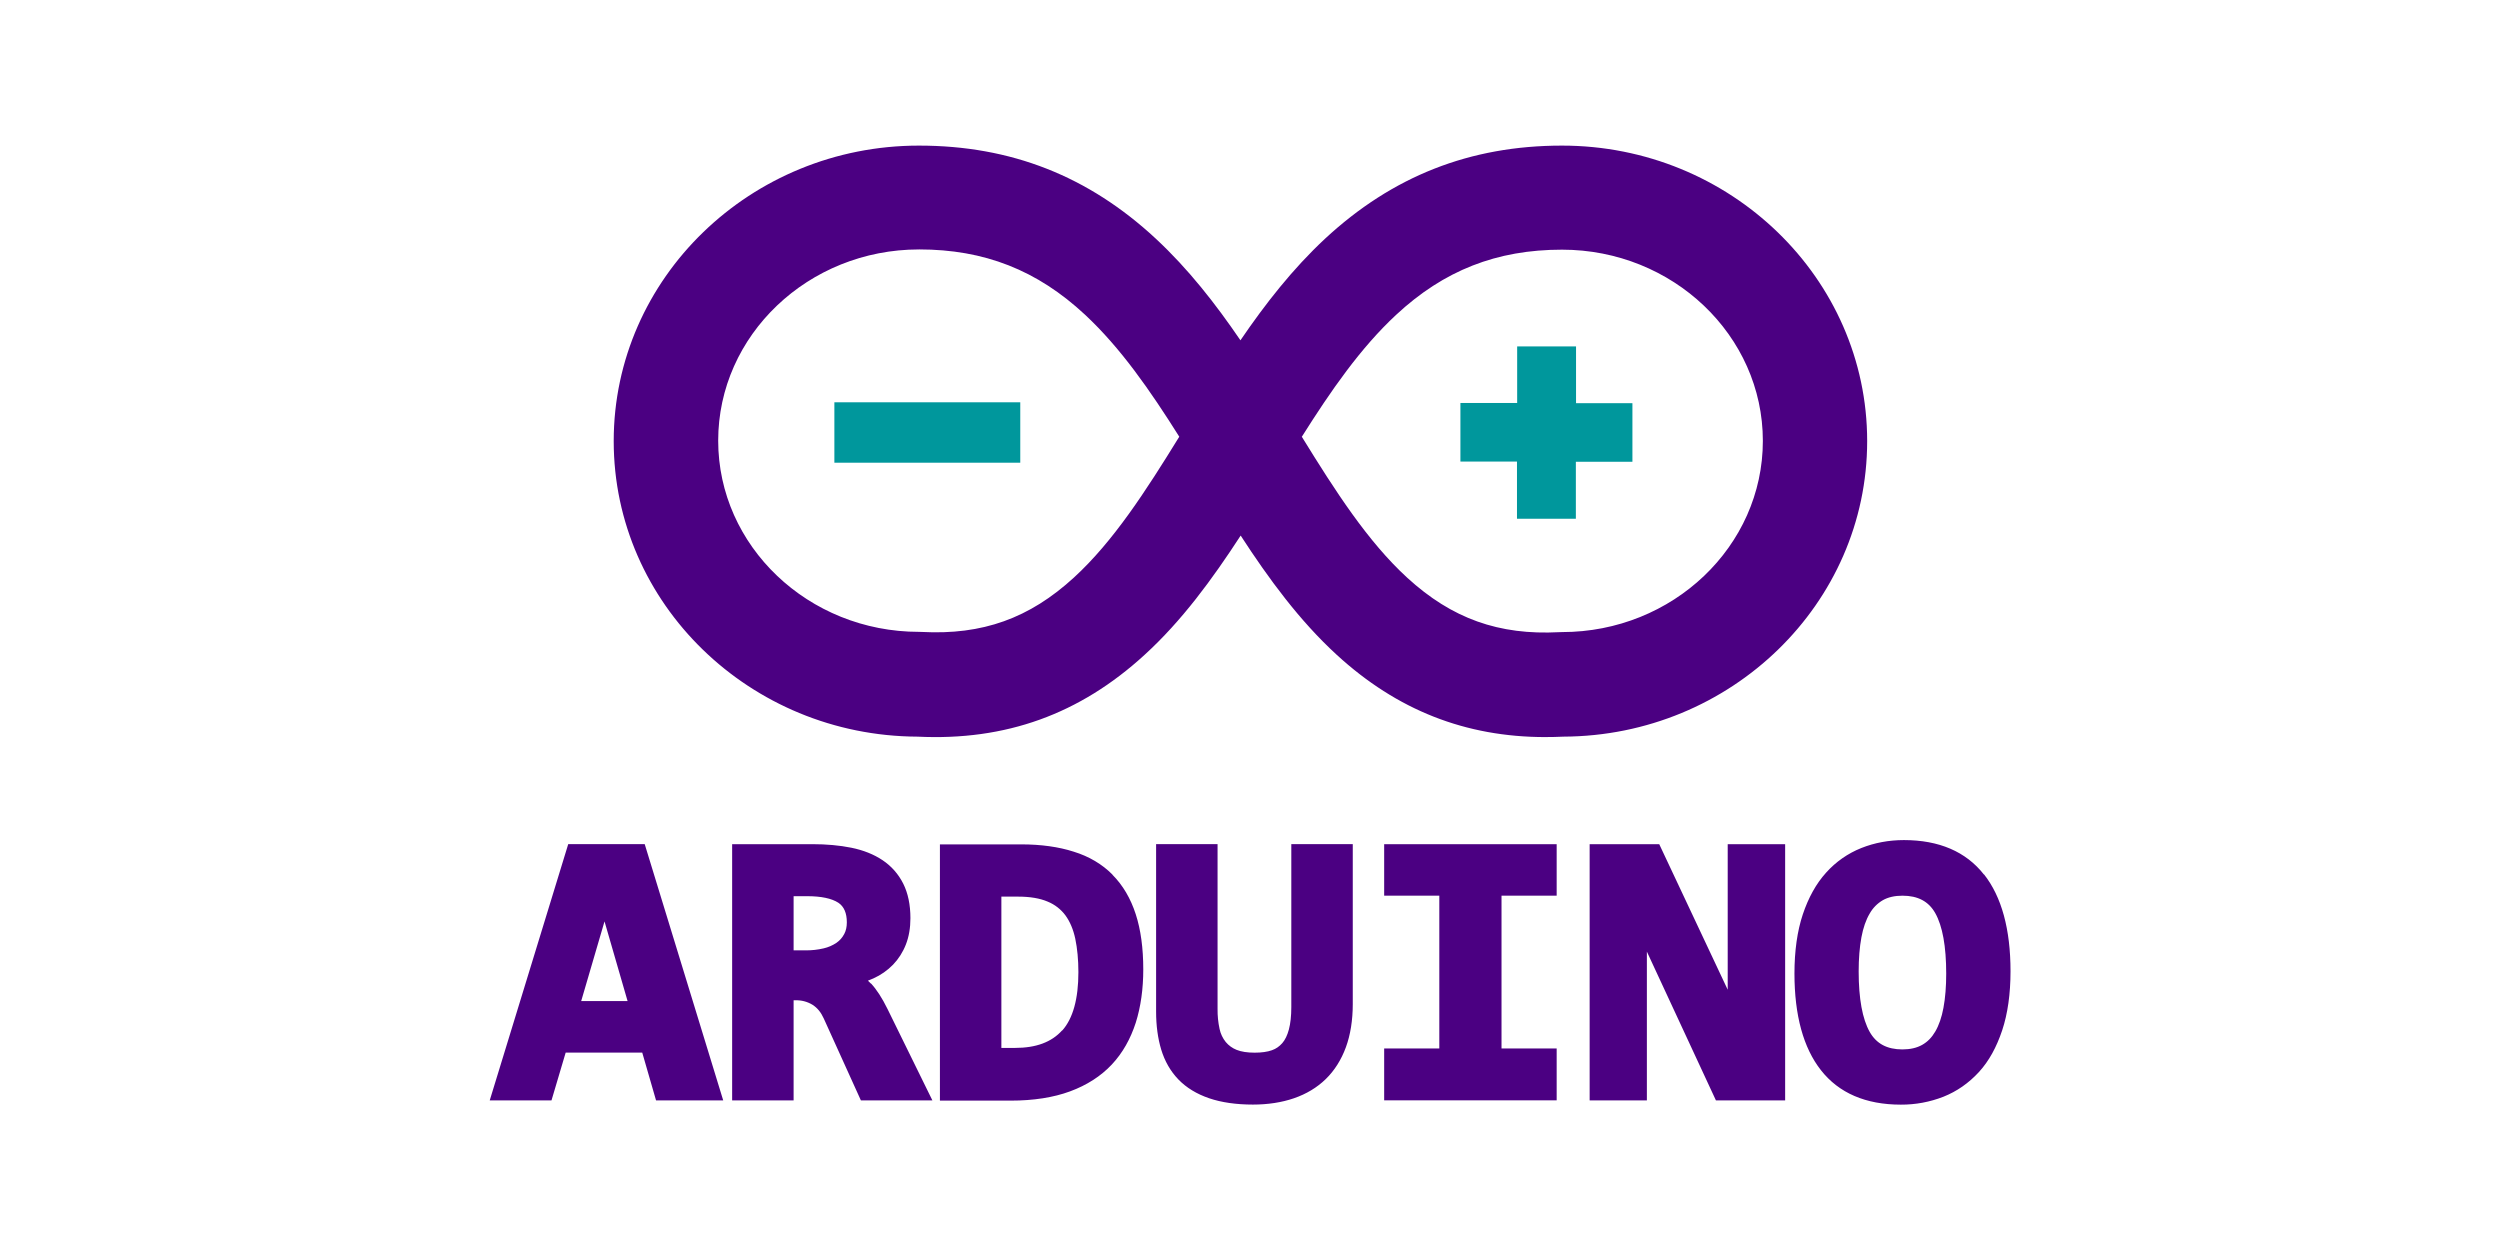
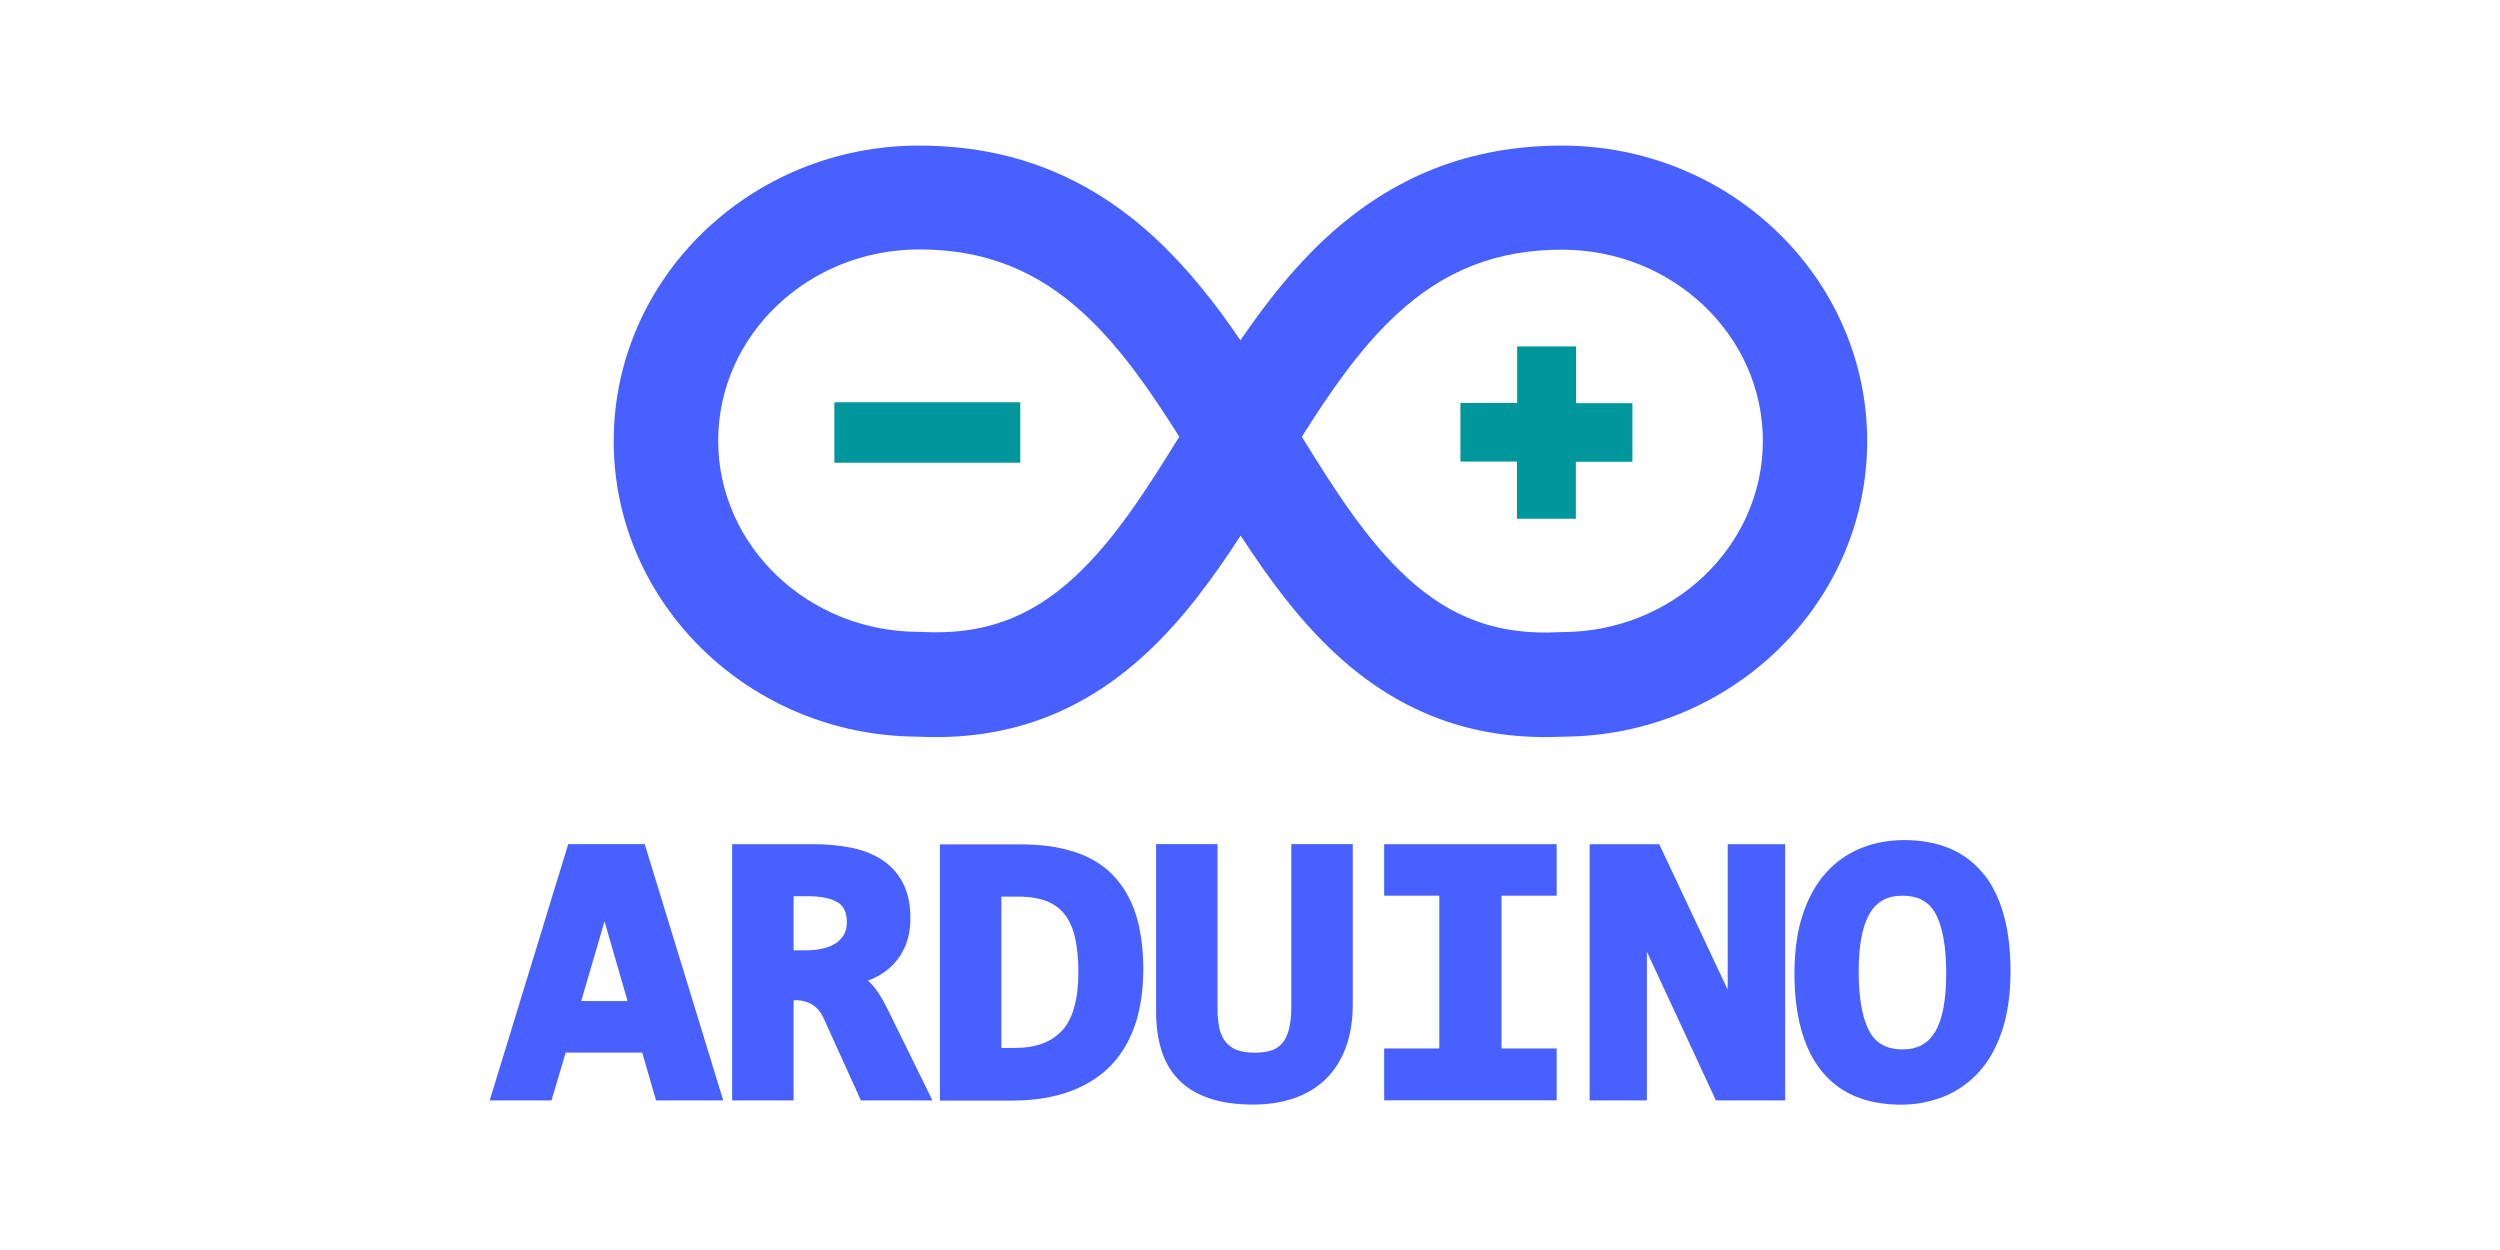
<svg xmlns="http://www.w3.org/2000/svg" width="120" height="60" preserveAspectRatio="xMidYMid" fill="#00979c">
-   <path fill="#4B0082" d="M27.275 40.518l-3.768 12.3h2.965l.68-2.292h3.676l.662 2.292h3.224l-3.768-12.3zm.622 7.534l1.12-3.825 1.107 3.825zm13.9-.845l-.136-.135.272-.113a3.08 3.08 0 0 0 .934-.655c.26-.27.472-.6.617-.973s.216-.794.216-1.26c0-.644-.116-1.2-.345-1.656a2.92 2.92 0 0 0-.994-1.127c-.415-.278-.92-.48-1.502-.598-.56-.113-1.188-.17-1.87-.17h-3.846v12.3h2.95v-4.806h.088a1.48 1.48 0 0 1 .822.217c.23.147.404.36.537.655l1.783 3.933h3.432L42.6 48.43c-.262-.533-.522-.933-.792-1.224zm-1.283-2.36c-.085.162-.204.296-.362.407a1.84 1.84 0 0 1-.616.267 3.6 3.6 0 0 1-.868.096h-.575v-2.6h.648c.675 0 1.177.106 1.5.315.274.182.407.5.407.94 0 .218-.04.402-.126.564zm12.884-2.867c-.497-.5-1.123-.873-1.862-1.1-.72-.232-1.567-.35-2.52-.35h-3.9v12.3h3.396c1.096 0 2.054-.15 2.85-.444.807-.298 1.48-.73 2.002-1.286s.9-1.23 1.153-2.012c.24-.764.36-1.624.36-2.555 0-1.015-.12-1.905-.36-2.646-.245-.76-.62-1.397-1.117-1.896zm-2.412 7.475c-.512.57-1.255.845-2.27.845h-.65v-7.262h.805c.57 0 1.046.08 1.418.24a1.99 1.99 0 0 1 .854.663c.218.3.376.676.47 1.117.098.467.15 1.008.15 1.608 0 1.28-.26 2.22-.776 2.8zm10.997-1.112c0 .424-.04.785-.117 1.074-.072.27-.18.5-.317.654s-.295.27-.496.34c-.218.078-.498.117-.83.117-.352 0-.643-.045-.864-.134a1.3 1.3 0 0 1-.522-.376 1.48 1.48 0 0 1-.297-.627 4.26 4.26 0 0 1-.097-.961v-7.913h-2.95v8.046c0 .665.082 1.275.244 1.814.17.56.446 1.043.826 1.437s.877.698 1.478.903c.584.2 1.3.303 2.097.303.722 0 1.385-.102 1.97-.303.597-.205 1.112-.515 1.53-.923s.743-.922.965-1.527c.218-.594.33-1.3.33-2.068v-7.682h-2.95v7.825m4.457-5.35h2.647v7.333H66.44v2.492h8.28v-2.492h-2.647v-7.333h2.647V40.52h-8.28v2.474m16.5 4.534l-3.297-7.008h-3.34v12.3h2.747v-7.142l3.315 7.142h3.322v-12.3H82.93v7.008m12.296-5.554c-.86-1.095-2.152-1.65-3.837-1.65-.72 0-1.408.128-2.043.38a4.51 4.51 0 0 0-1.692 1.182c-.48.53-.85 1.2-1.12 2.006-.265.796-.4 1.75-.4 2.836 0 2.007.427 3.568 1.27 4.64.86 1.098 2.152 1.655 3.837 1.655a5.52 5.52 0 0 0 2.044-.38c.644-.256 1.213-.653 1.7-1.182s.85-1.2 1.12-2.006c.264-.795.4-1.75.4-2.836 0-2.012-.427-3.576-1.27-4.646zm-1.94 6.4c-.084.454-.216.837-.392 1.138-.167.287-.373.497-.63.642s-.575.218-.948.218c-.737 0-1.25-.274-1.57-.84-.35-.62-.53-1.596-.53-2.904 0-.614.044-1.165.132-1.638.084-.453.217-.835.395-1.136a1.71 1.71 0 0 1 .632-.644c.252-.144.57-.217.942-.217.743 0 1.258.274 1.575.837.35.62.526 1.598.526 2.905 0 .616-.044 1.167-.132 1.638zm-19.1-12.994c-3.843 0-7.13-1.296-10.02-3.946-1.786-1.637-3.26-3.642-4.614-5.727-1.355 2.085-2.828 4.1-4.614 5.727-3.107 2.848-6.67 4.132-10.9 3.925-8.046-.035-14.58-6.385-14.58-14.185 0-7.822 6.57-14.185 14.648-14.185 4.42 0 8.14 1.463 11.375 4.47 1.554 1.445 2.865 3.122 4.06 4.876 1.196-1.754 2.508-3.43 4.06-4.876 3.234-3 6.955-4.47 11.375-4.47 8.077 0 14.648 6.363 14.648 14.185 0 7.8-6.535 14.15-14.58 14.185-.292.014-.582.02-.868.02zM62.493 20.973c1.603 2.6 3.16 5.022 5.054 6.758 2.14 1.96 4.394 2.767 7.3 2.613l.13-.004c5.316 0 9.64-4.117 9.64-9.178s-4.325-9.178-9.64-9.178c-3.138 0-5.67.995-7.965 3.13-1.715 1.595-3.13 3.64-4.53 5.86zm-18.38-9c-5.316 0-9.64 4.118-9.64 9.178s4.325 9.178 9.64 9.178l.13.004c2.915.154 5.17-.652 7.308-2.613 1.895-1.737 3.45-4.157 5.054-6.758-1.398-2.22-2.814-4.264-4.528-5.86-2.296-2.136-4.827-3.13-7.965-3.13z" />
+   <path fill="#4760ff" d="M27.275 40.518l-3.768 12.3h2.965l.68-2.292h3.676l.662 2.292h3.224l-3.768-12.3zm.622 7.534l1.12-3.825 1.107 3.825zm13.9-.845l-.136-.135.272-.113a3.08 3.08 0 0 0 .934-.655c.26-.27.472-.6.617-.973s.216-.794.216-1.26c0-.644-.116-1.2-.345-1.656a2.92 2.92 0 0 0-.994-1.127c-.415-.278-.92-.48-1.502-.598-.56-.113-1.188-.17-1.87-.17h-3.846v12.3h2.95v-4.806h.088a1.48 1.48 0 0 1 .822.217c.23.147.404.36.537.655l1.783 3.933h3.432L42.6 48.43c-.262-.533-.522-.933-.792-1.224zm-1.283-2.36c-.085.162-.204.296-.362.407a1.84 1.84 0 0 1-.616.267 3.6 3.6 0 0 1-.868.096h-.575v-2.6h.648c.675 0 1.177.106 1.5.315.274.182.407.5.407.94 0 .218-.04.402-.126.564zm12.884-2.867c-.497-.5-1.123-.873-1.862-1.1-.72-.232-1.567-.35-2.52-.35h-3.9v12.3h3.396c1.096 0 2.054-.15 2.85-.444.807-.298 1.48-.73 2.002-1.286s.9-1.23 1.153-2.012c.24-.764.36-1.624.36-2.555 0-1.015-.12-1.905-.36-2.646-.245-.76-.62-1.397-1.117-1.896zm-2.412 7.475c-.512.57-1.255.845-2.27.845h-.65v-7.262h.805c.57 0 1.046.08 1.418.24a1.99 1.99 0 0 1 .854.663c.218.3.376.676.47 1.117.098.467.15 1.008.15 1.608 0 1.28-.26 2.22-.776 2.8zm10.997-1.112c0 .424-.04.785-.117 1.074-.072.27-.18.5-.317.654s-.295.27-.496.34c-.218.078-.498.117-.83.117-.352 0-.643-.045-.864-.134a1.3 1.3 0 0 1-.522-.376 1.48 1.48 0 0 1-.297-.627 4.26 4.26 0 0 1-.097-.961v-7.913h-2.95v8.046c0 .665.082 1.275.244 1.814.17.56.446 1.043.826 1.437s.877.698 1.478.903c.584.2 1.3.303 2.097.303.722 0 1.385-.102 1.97-.303.597-.205 1.112-.515 1.53-.923s.743-.922.965-1.527c.218-.594.33-1.3.33-2.068v-7.682h-2.95v7.825m4.457-5.35h2.647v7.333H66.44v2.492h8.28v-2.492h-2.647v-7.333h2.647V40.52h-8.28v2.474m16.5 4.534l-3.297-7.008h-3.34v12.3h2.747v-7.142l3.315 7.142h3.322v-12.3H82.93v7.008m12.296-5.554c-.86-1.095-2.152-1.65-3.837-1.65-.72 0-1.408.128-2.043.38a4.51 4.51 0 0 0-1.692 1.182c-.48.53-.85 1.2-1.12 2.006-.265.796-.4 1.75-.4 2.836 0 2.007.427 3.568 1.27 4.64.86 1.098 2.152 1.655 3.837 1.655a5.52 5.52 0 0 0 2.044-.38c.644-.256 1.213-.653 1.7-1.182s.85-1.2 1.12-2.006c.264-.795.4-1.75.4-2.836 0-2.012-.427-3.576-1.27-4.646zm-1.94 6.4c-.084.454-.216.837-.392 1.138-.167.287-.373.497-.63.642s-.575.218-.948.218c-.737 0-1.25-.274-1.57-.84-.35-.62-.53-1.596-.53-2.904 0-.614.044-1.165.132-1.638.084-.453.217-.835.395-1.136a1.71 1.71 0 0 1 .632-.644c.252-.144.57-.217.942-.217.743 0 1.258.274 1.575.837.35.62.526 1.598.526 2.905 0 .616-.044 1.167-.132 1.638zm-19.1-12.994c-3.843 0-7.13-1.296-10.02-3.946-1.786-1.637-3.26-3.642-4.614-5.727-1.355 2.085-2.828 4.1-4.614 5.727-3.107 2.848-6.67 4.132-10.9 3.925-8.046-.035-14.58-6.385-14.58-14.185 0-7.822 6.57-14.185 14.648-14.185 4.42 0 8.14 1.463 11.375 4.47 1.554 1.445 2.865 3.122 4.06 4.876 1.196-1.754 2.508-3.43 4.06-4.876 3.234-3 6.955-4.47 11.375-4.47 8.077 0 14.648 6.363 14.648 14.185 0 7.8-6.535 14.15-14.58 14.185-.292.014-.582.02-.868.02zM62.493 20.973c1.603 2.6 3.16 5.022 5.054 6.758 2.14 1.96 4.394 2.767 7.3 2.613l.13-.004c5.316 0 9.64-4.117 9.64-9.178s-4.325-9.178-9.64-9.178c-3.138 0-5.67.995-7.965 3.13-1.715 1.595-3.13 3.64-4.53 5.86zm-18.38-9c-5.316 0-9.64 4.118-9.64 9.178s4.325 9.178 9.64 9.178l.13.004c2.915.154 5.17-.652 7.308-2.613 1.895-1.737 3.45-4.157 5.054-6.758-1.398-2.22-2.814-4.264-4.528-5.86-2.296-2.136-4.827-3.13-7.965-3.13z" />
  <path d="M75.65 19.343v-2.715h-2.826v2.715H70.1v2.812h2.715V24.9h2.826v-2.735h2.715v-2.812H75.65m-35.6-.043h8.923v2.9H40.05z" />
</svg>
